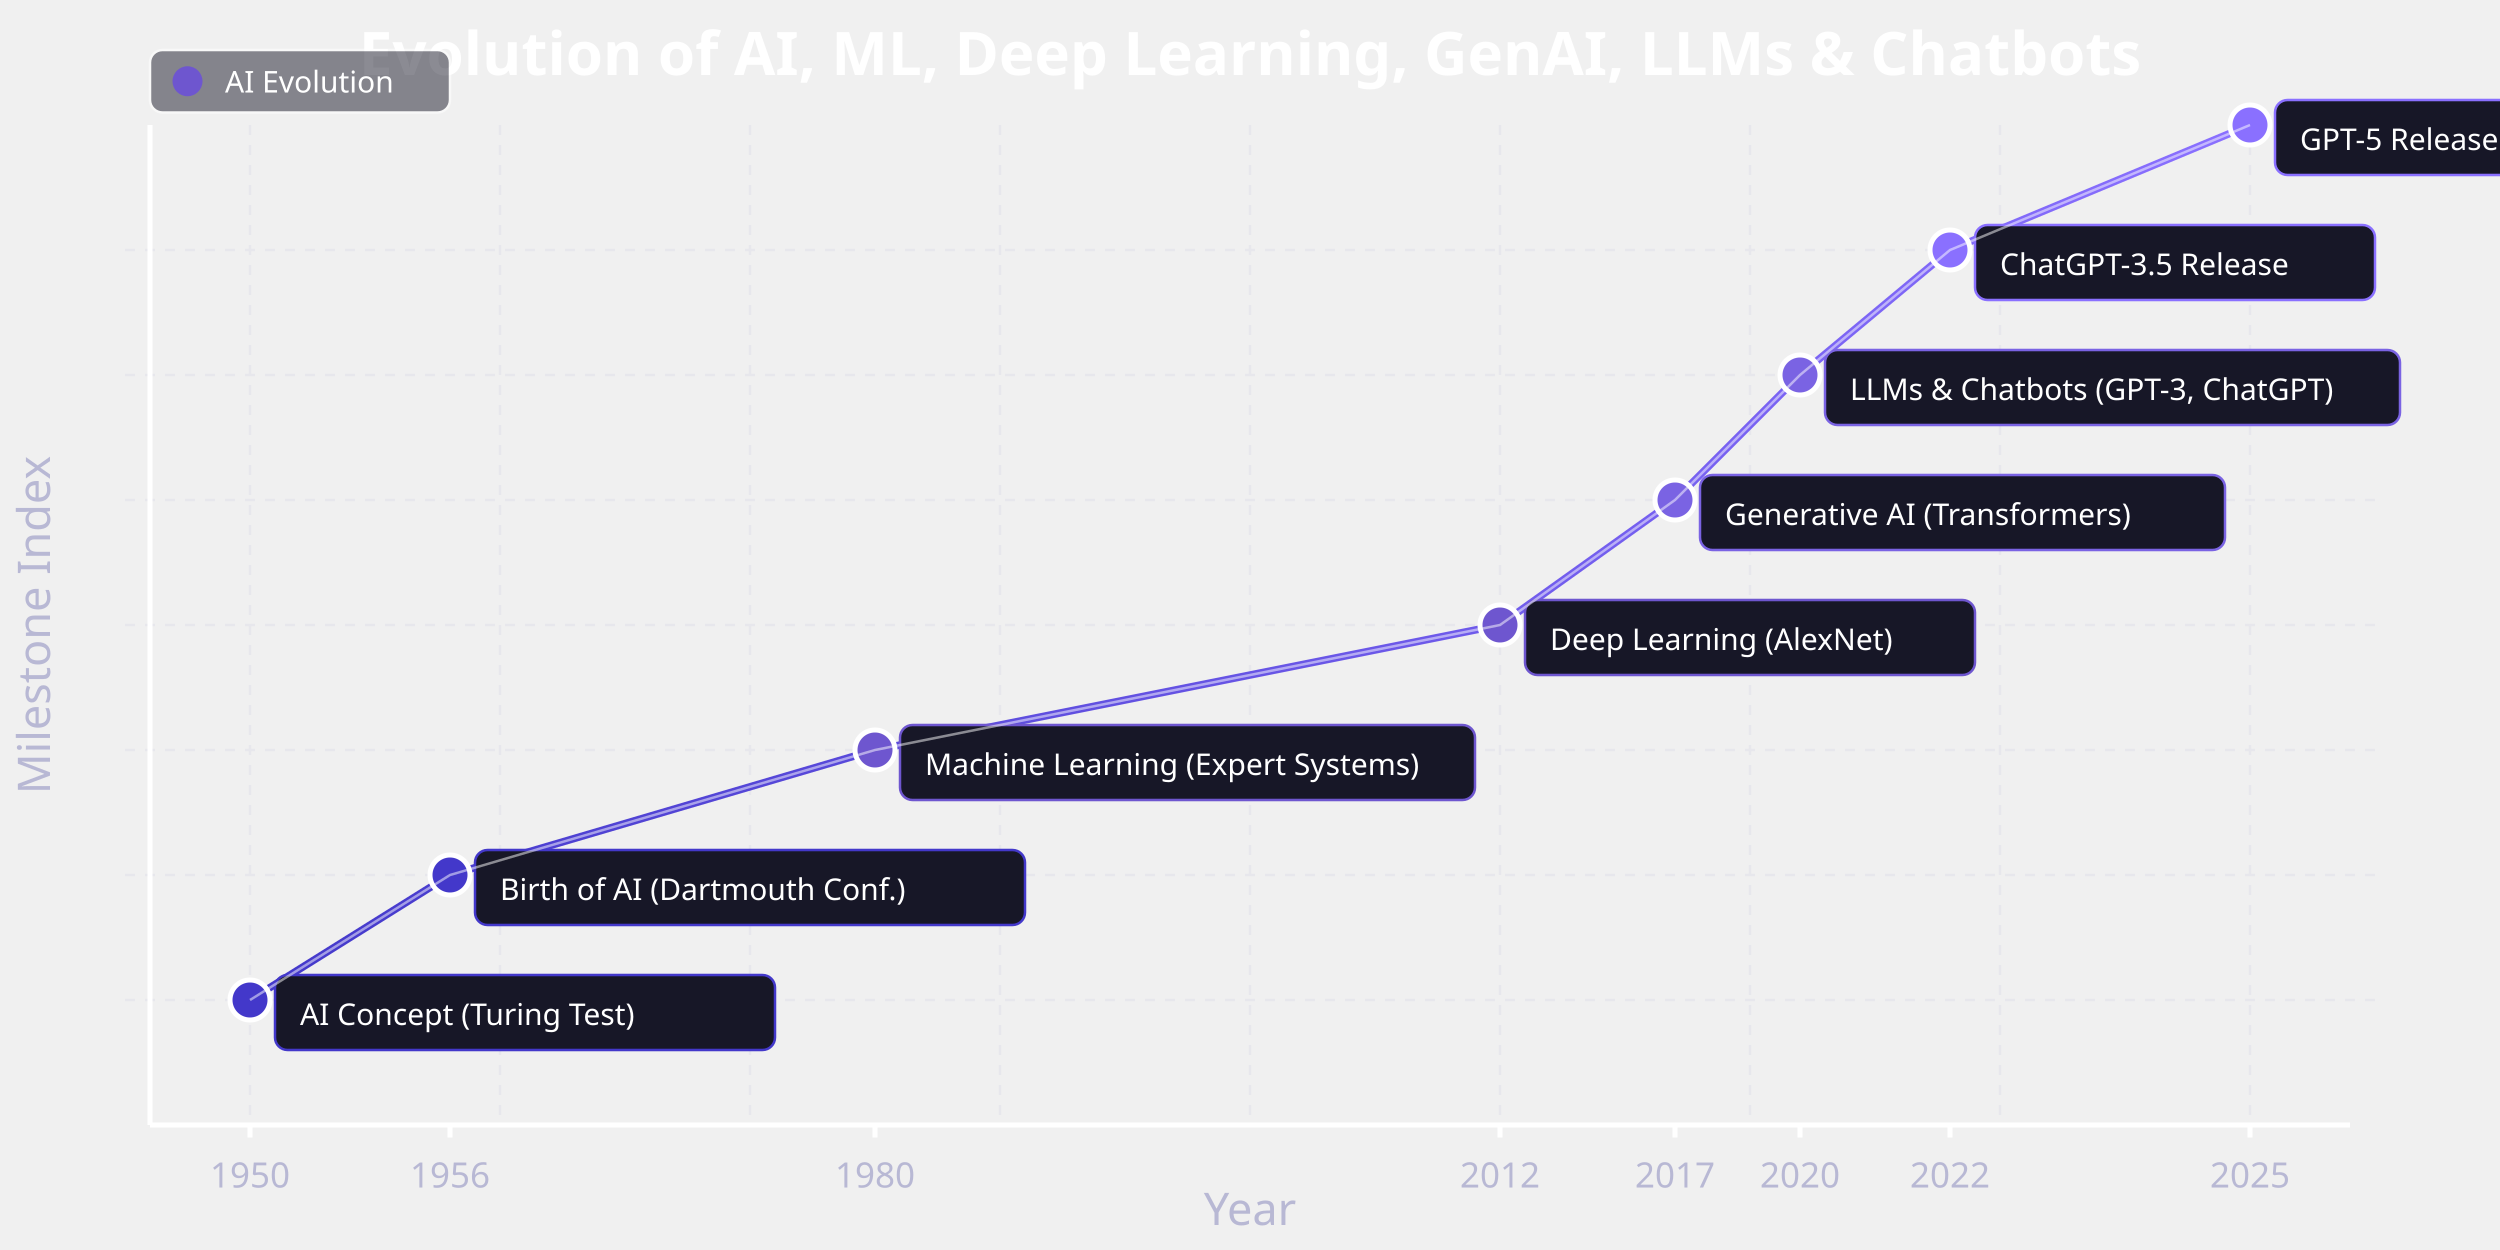
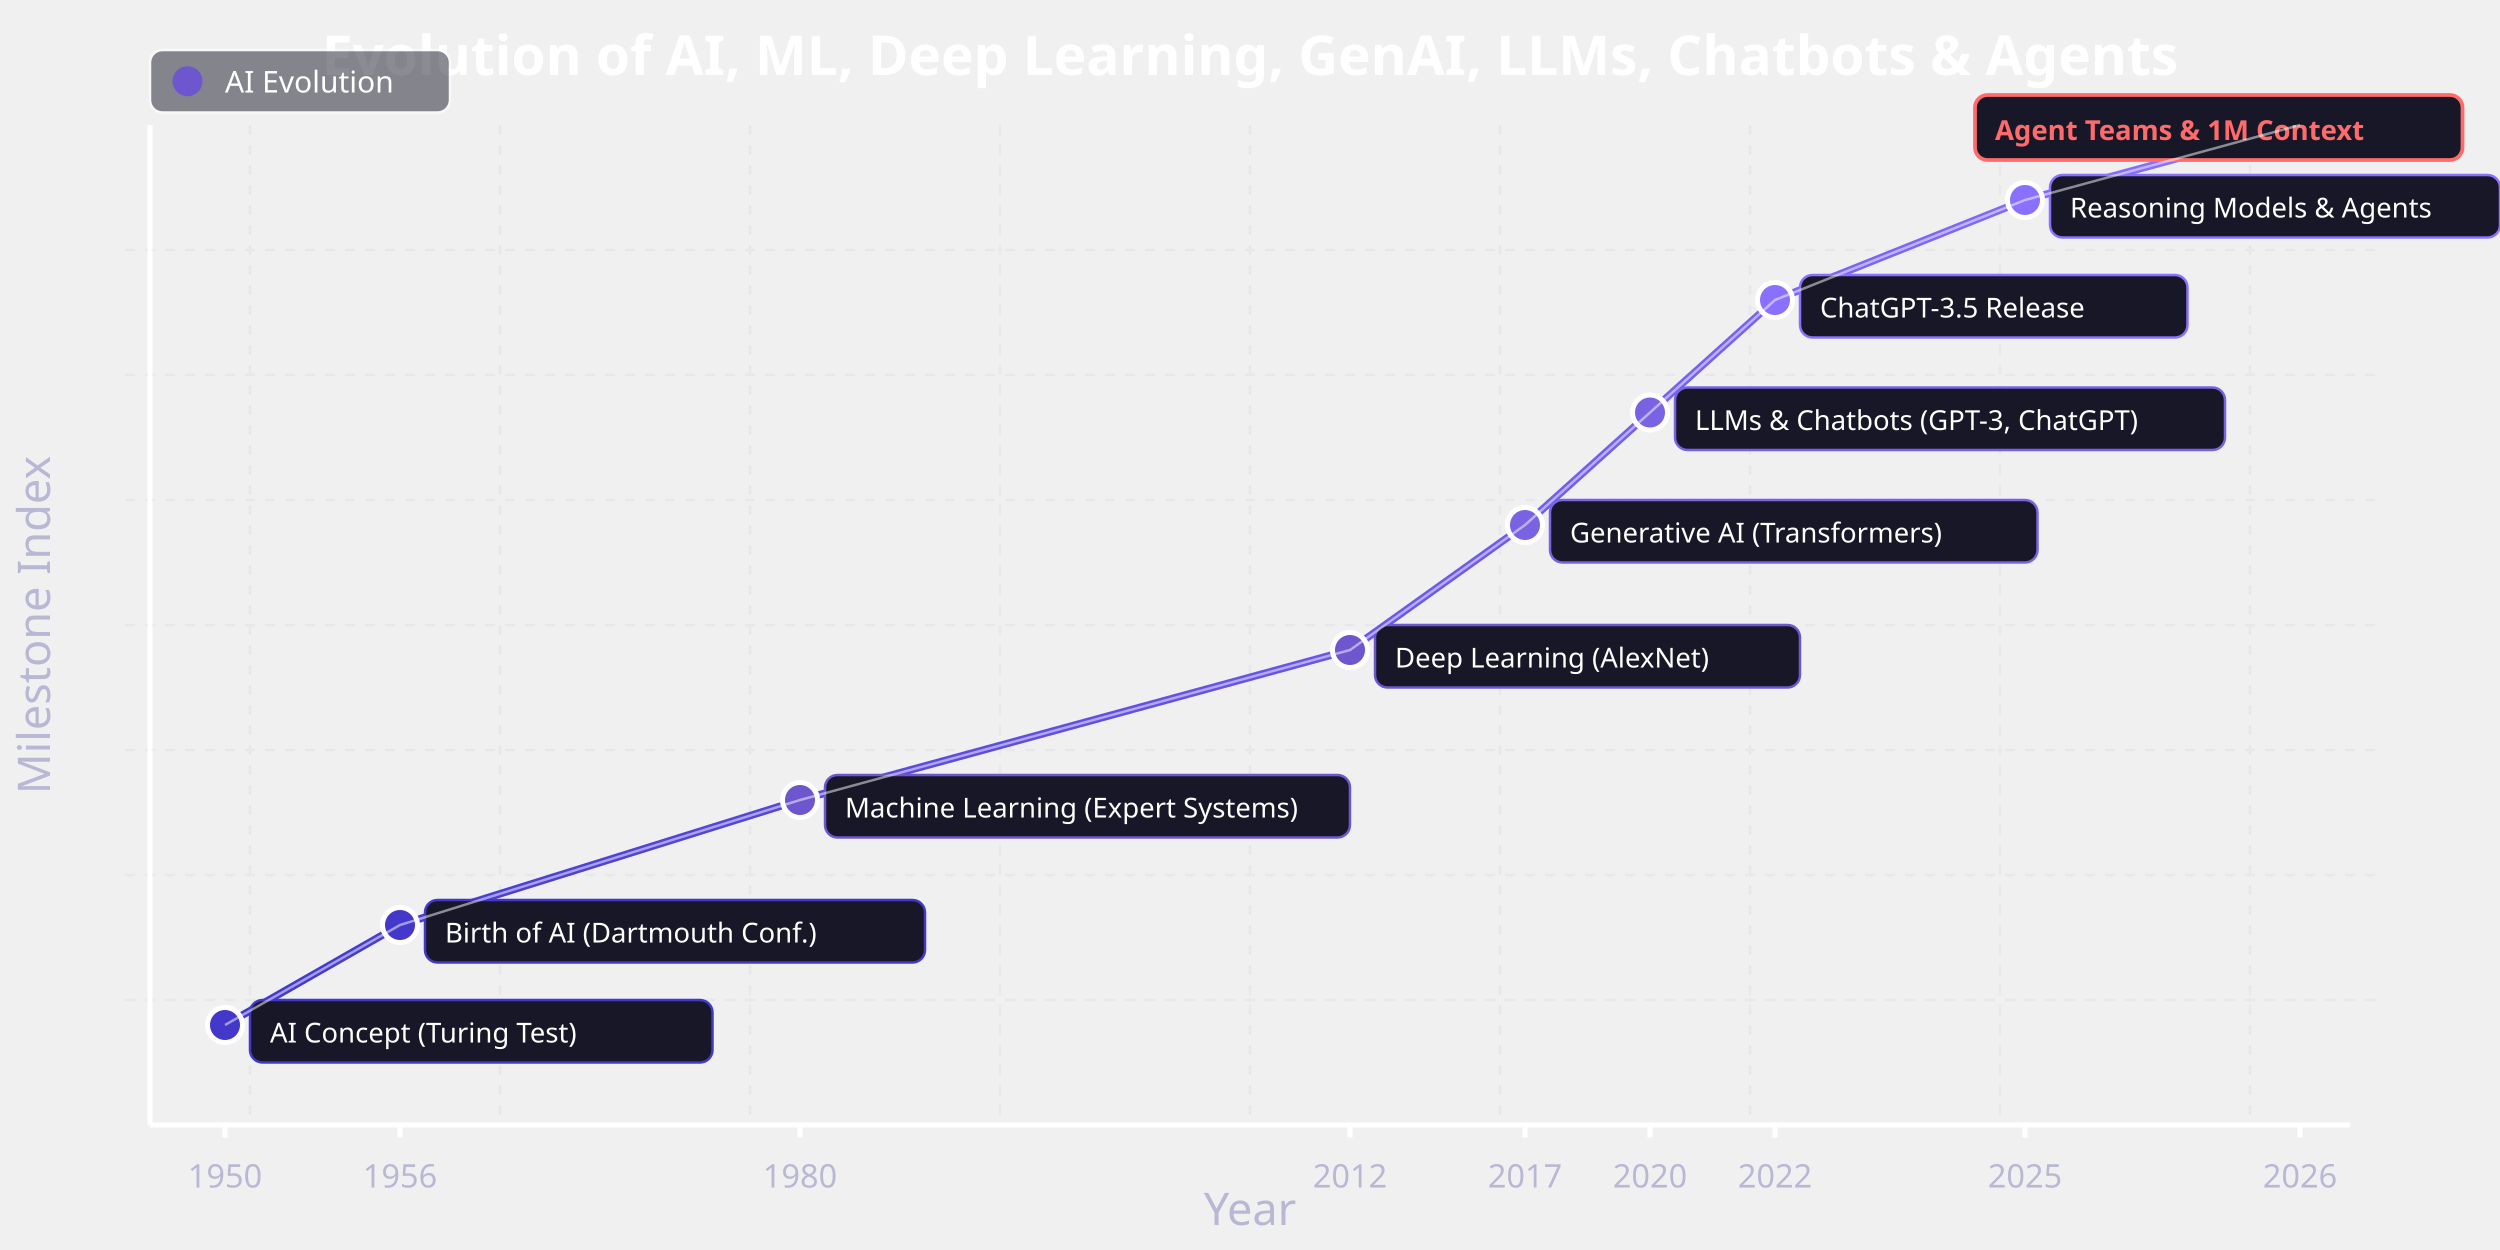
<svg xmlns="http://www.w3.org/2000/svg" width="1000" height="500" viewBox="0 0 1000 500" fill="none">
  <defs>
    <linearGradient id="lineGradient" x1="0%" y1="0%" x2="100%" y2="0%">
      <stop offset="0%" stop-color="#4338CA" />
      <stop offset="100%" stop-color="#8A70FF" />
    </linearGradient>
  </defs>
  <g opacity="0.15" stroke="#B8B8D4" stroke-width="1" stroke-dasharray="4 4">
    <line x1="100" y1="50" x2="100" y2="450" />
    <line x1="200" y1="50" x2="200" y2="450" />
    <line x1="300" y1="50" x2="300" y2="450" />
    <line x1="400" y1="50" x2="400" y2="450" />
    <line x1="500" y1="50" x2="500" y2="450" />
    <line x1="600" y1="50" x2="600" y2="450" />
    <line x1="700" y1="50" x2="700" y2="450" />
    <line x1="800" y1="50" x2="800" y2="450" />
    <line x1="900" y1="50" x2="900" y2="450" />
    <line x1="50" y1="100" x2="950" y2="100" />
    <line x1="50" y1="150" x2="950" y2="150" />
    <line x1="50" y1="200" x2="950" y2="200" />
    <line x1="50" y1="250" x2="950" y2="250" />
    <line x1="50" y1="300" x2="950" y2="300" />
    <line x1="50" y1="350" x2="950" y2="350" />
    <line x1="50" y1="400" x2="950" y2="400" />
  </g>
  <g>
    <line x1="60" y1="450" x2="940" y2="450" stroke="#FFFFFF" stroke-width="2" />
    <line x1="60" y1="450" x2="60" y2="50" stroke="#FFFFFF" stroke-width="2" />
-     <text x="500" y="30" font-family="Outfit, sans-serif" font-size="24" font-weight="600" fill="#FFFFFF" text-anchor="middle">Evolution of AI, ML, Deep Learning, GenAI, LLMs &amp; Chatbots</text>
+     <text x="500" y="30" font-family="Outfit, sans-serif" font-size="22" font-weight="600" fill="#FFFFFF" text-anchor="middle">Evolution of AI, ML, Deep Learning, GenAI, LLMs, Chatbots &amp; Agents</text>
    <text x="500" y="490" font-family="Outfit, sans-serif" font-size="18" fill="#B8B8D4" text-anchor="middle">Year</text>
    <text x="20" y="250" font-family="Outfit, sans-serif" font-size="18" fill="#B8B8D4" text-anchor="middle" transform="rotate(-90, 20, 250)">Milestone Index</text>
-     <line x1="100" y1="450" x2="100" y2="455" stroke="#FFFFFF" stroke-width="2" />
-     <text x="100" y="475" font-family="Outfit, sans-serif" font-size="14" fill="#B8B8D4" text-anchor="middle">1950</text>
-     <line x1="180" y1="450" x2="180" y2="455" stroke="#FFFFFF" stroke-width="2" />
-     <text x="180" y="475" font-family="Outfit, sans-serif" font-size="14" fill="#B8B8D4" text-anchor="middle">1956</text>
-     <line x1="350" y1="450" x2="350" y2="455" stroke="#FFFFFF" stroke-width="2" />
-     <text x="350" y="475" font-family="Outfit, sans-serif" font-size="14" fill="#B8B8D4" text-anchor="middle">1980</text>
-     <line x1="600" y1="450" x2="600" y2="455" stroke="#FFFFFF" stroke-width="2" />
-     <text x="600" y="475" font-family="Outfit, sans-serif" font-size="14" fill="#B8B8D4" text-anchor="middle">2012</text>
-     <line x1="670" y1="450" x2="670" y2="455" stroke="#FFFFFF" stroke-width="2" />
-     <text x="670" y="475" font-family="Outfit, sans-serif" font-size="14" fill="#B8B8D4" text-anchor="middle">2017</text>
-     <line x1="720" y1="450" x2="720" y2="455" stroke="#FFFFFF" stroke-width="2" />
-     <text x="720" y="475" font-family="Outfit, sans-serif" font-size="14" fill="#B8B8D4" text-anchor="middle">2020</text>
-     <line x1="780" y1="450" x2="780" y2="455" stroke="#FFFFFF" stroke-width="2" />
-     <text x="780" y="475" font-family="Outfit, sans-serif" font-size="14" fill="#B8B8D4" text-anchor="middle">2022</text>
-     <line x1="900" y1="450" x2="900" y2="455" stroke="#FFFFFF" stroke-width="2" />
-     <text x="900" y="475" font-family="Outfit, sans-serif" font-size="14" fill="#B8B8D4" text-anchor="middle">2025</text>
+     <line x1="90" y1="450" x2="90" y2="455" stroke="#FFFFFF" stroke-width="2" />
+     <text x="90" y="475" font-family="Outfit, sans-serif" font-size="13" fill="#B8B8D4" text-anchor="middle">1950</text>
+     <line x1="160" y1="450" x2="160" y2="455" stroke="#FFFFFF" stroke-width="2" />
+     <text x="160" y="475" font-family="Outfit, sans-serif" font-size="13" fill="#B8B8D4" text-anchor="middle">1956</text>
+     <line x1="320" y1="450" x2="320" y2="455" stroke="#FFFFFF" stroke-width="2" />
+     <text x="320" y="475" font-family="Outfit, sans-serif" font-size="13" fill="#B8B8D4" text-anchor="middle">1980</text>
+     <line x1="540" y1="450" x2="540" y2="455" stroke="#FFFFFF" stroke-width="2" />
+     <text x="540" y="475" font-family="Outfit, sans-serif" font-size="13" fill="#B8B8D4" text-anchor="middle">2012</text>
+     <line x1="610" y1="450" x2="610" y2="455" stroke="#FFFFFF" stroke-width="2" />
+     <text x="610" y="475" font-family="Outfit, sans-serif" font-size="13" fill="#B8B8D4" text-anchor="middle">2017</text>
+     <line x1="660" y1="450" x2="660" y2="455" stroke="#FFFFFF" stroke-width="2" />
+     <text x="660" y="475" font-family="Outfit, sans-serif" font-size="13" fill="#B8B8D4" text-anchor="middle">2020</text>
+     <line x1="710" y1="450" x2="710" y2="455" stroke="#FFFFFF" stroke-width="2" />
+     <text x="710" y="475" font-family="Outfit, sans-serif" font-size="13" fill="#B8B8D4" text-anchor="middle">2022</text>
+     <line x1="810" y1="450" x2="810" y2="455" stroke="#FFFFFF" stroke-width="2" />
+     <text x="810" y="475" font-family="Outfit, sans-serif" font-size="13" fill="#B8B8D4" text-anchor="middle">2025</text>
+     <line x1="920" y1="450" x2="920" y2="455" stroke="#FFFFFF" stroke-width="2" />
+     <text x="920" y="475" font-family="Outfit, sans-serif" font-size="13" fill="#B8B8D4" text-anchor="middle">2026</text>
  </g>
-   <path d="M100 400 L180 350 L350 300 L600 250 L670 200 L720 150 L780 100 L900 50" stroke="url(#lineGradient)" stroke-width="3" fill="none">
+   <path d="M90 410 L160 370 L320 320 L540 260 L610 210 L660 165 L710 120 L810 80 L920 50" stroke="url(#lineGradient)" stroke-width="3" fill="none">
    <animate attributeName="stroke-dasharray" from="0,2000" to="2000,0" dur="3s" begin="0.5s" fill="freeze" />
  </path>
  <g>
-     <circle cx="100" cy="400" r="8" fill="#4338CA" stroke="#FFFFFF" stroke-width="2">
-       <animate attributeName="r" values="8;10;8" dur="2s" repeatCount="indefinite" />
+     <circle cx="90" cy="410" r="7" fill="#4338CA" stroke="#FFFFFF" stroke-width="2">
+       <animate attributeName="r" values="7;9;7" dur="2s" repeatCount="indefinite" />
    </circle>
-     <circle cx="180" cy="350" r="8" fill="#4338CA" stroke="#FFFFFF" stroke-width="2">
-       <animate attributeName="r" values="8;10;8" dur="2s" begin="0.25s" repeatCount="indefinite" />
+     <circle cx="160" cy="370" r="7" fill="#4338CA" stroke="#FFFFFF" stroke-width="2">
+       <animate attributeName="r" values="7;9;7" dur="2s" begin="0.2s" repeatCount="indefinite" />
    </circle>
-     <circle cx="350" cy="300" r="8" fill="#6E56CF" stroke="#FFFFFF" stroke-width="2">
-       <animate attributeName="r" values="8;10;8" dur="2s" begin="0.5s" repeatCount="indefinite" />
+     <circle cx="320" cy="320" r="7" fill="#6E56CF" stroke="#FFFFFF" stroke-width="2">
+       <animate attributeName="r" values="7;9;7" dur="2s" begin="0.4s" repeatCount="indefinite" />
    </circle>
-     <circle cx="600" cy="250" r="8" fill="#6E56CF" stroke="#FFFFFF" stroke-width="2">
-       <animate attributeName="r" values="8;10;8" dur="2s" begin="0.75s" repeatCount="indefinite" />
+     <circle cx="540" cy="260" r="7" fill="#6E56CF" stroke="#FFFFFF" stroke-width="2">
+       <animate attributeName="r" values="7;9;7" dur="2s" begin="0.6s" repeatCount="indefinite" />
    </circle>
-     <circle cx="670" cy="200" r="8" fill="#7A63E3" stroke="#FFFFFF" stroke-width="2">
-       <animate attributeName="r" values="8;10;8" dur="2s" begin="1s" repeatCount="indefinite" />
+     <circle cx="610" cy="210" r="7" fill="#7A63E3" stroke="#FFFFFF" stroke-width="2">
+       <animate attributeName="r" values="7;9;7" dur="2s" begin="0.8s" repeatCount="indefinite" />
    </circle>
-     <circle cx="720" cy="150" r="8" fill="#7A63E3" stroke="#FFFFFF" stroke-width="2">
-       <animate attributeName="r" values="8;10;8" dur="2s" begin="1.25s" repeatCount="indefinite" />
+     <circle cx="660" cy="165" r="7" fill="#7A63E3" stroke="#FFFFFF" stroke-width="2">
+       <animate attributeName="r" values="7;9;7" dur="2s" begin="1s" repeatCount="indefinite" />
    </circle>
-     <circle cx="780" cy="100" r="8" fill="#8A70FF" stroke="#FFFFFF" stroke-width="2">
-       <animate attributeName="r" values="8;10;8" dur="2s" begin="1.5s" repeatCount="indefinite" />
+     <circle cx="710" cy="120" r="7" fill="#8A70FF" stroke="#FFFFFF" stroke-width="2">
+       <animate attributeName="r" values="7;9;7" dur="2s" begin="1.2s" repeatCount="indefinite" />
    </circle>
-     <circle cx="900" cy="50" r="8" fill="#8A70FF" stroke="#FFFFFF" stroke-width="2">
-       <animate attributeName="r" values="8;10;8" dur="2s" begin="1.75s" repeatCount="indefinite" />
+     <circle cx="810" cy="80" r="7" fill="#8A70FF" stroke="#FFFFFF" stroke-width="2">
+       <animate attributeName="r" values="7;9;7" dur="2s" begin="1.4s" repeatCount="indefinite" />
+     </circle>
+     <circle cx="920" cy="50" r="8" fill="#FF6B6B" stroke="#FFFFFF" stroke-width="2">
+       <animate attributeName="r" values="8;11;8" dur="1.5s" repeatCount="indefinite" />
    </circle>
  </g>
  <g>
-     <rect x="110" y="390" width="200" height="30" rx="5" fill="#171727" stroke="#4338CA" stroke-width="1" />
-     <text x="120" y="410" font-family="Outfit, sans-serif" font-size="12" fill="#FFFFFF">AI Concept (Turing Test)</text>
-     <rect x="190" y="340" width="220" height="30" rx="5" fill="#171727" stroke="#4338CA" stroke-width="1" />
-     <text x="200" y="360" font-family="Outfit, sans-serif" font-size="12" fill="#FFFFFF">Birth of AI (Dartmouth Conf.)</text>
-     <rect x="360" y="290" width="230" height="30" rx="5" fill="#171727" stroke="#6E56CF" stroke-width="1" />
-     <text x="370" y="310" font-family="Outfit, sans-serif" font-size="12" fill="#FFFFFF">Machine Learning (Expert Systems)</text>
-     <rect x="610" y="240" width="180" height="30" rx="5" fill="#171727" stroke="#6E56CF" stroke-width="1" />
-     <text x="620" y="260" font-family="Outfit, sans-serif" font-size="12" fill="#FFFFFF">Deep Learning (AlexNet)</text>
-     <rect x="680" y="190" width="210" height="30" rx="5" fill="#171727" stroke="#7A63E3" stroke-width="1" />
-     <text x="690" y="210" font-family="Outfit, sans-serif" font-size="12" fill="#FFFFFF">Generative AI (Transformers)</text>
-     <rect x="730" y="140" width="230" height="30" rx="5" fill="#171727" stroke="#7A63E3" stroke-width="1" />
-     <text x="740" y="160" font-family="Outfit, sans-serif" font-size="12" fill="#FFFFFF">LLMs &amp; Chatbots (GPT-3, ChatGPT)</text>
-     <rect x="790" y="90" width="160" height="30" rx="5" fill="#171727" stroke="#8A70FF" stroke-width="1" />
-     <text x="800" y="110" font-family="Outfit, sans-serif" font-size="12" fill="#FFFFFF">ChatGPT-3.5 Release</text>
-     <rect x="910" y="40" width="120" height="30" rx="5" fill="#171727" stroke="#8A70FF" stroke-width="1" />
-     <text x="920" y="60" font-family="Outfit, sans-serif" font-size="12" fill="#FFFFFF">GPT-5 Release</text>
+     <rect x="100" y="400" width="185" height="25" rx="5" fill="#171727" stroke="#4338CA" stroke-width="1" />
+     <text x="108" y="417" font-family="Outfit, sans-serif" font-size="11" fill="#FFFFFF">AI Concept (Turing Test)</text>
+     <rect x="170" y="360" width="200" height="25" rx="5" fill="#171727" stroke="#4338CA" stroke-width="1" />
+     <text x="178" y="377" font-family="Outfit, sans-serif" font-size="11" fill="#FFFFFF">Birth of AI (Dartmouth Conf.)</text>
+     <rect x="330" y="310" width="210" height="25" rx="5" fill="#171727" stroke="#6E56CF" stroke-width="1" />
+     <text x="338" y="327" font-family="Outfit, sans-serif" font-size="11" fill="#FFFFFF">Machine Learning (Expert Systems)</text>
+     <rect x="550" y="250" width="170" height="25" rx="5" fill="#171727" stroke="#6E56CF" stroke-width="1" />
+     <text x="558" y="267" font-family="Outfit, sans-serif" font-size="11" fill="#FFFFFF">Deep Learning (AlexNet)</text>
+     <rect x="620" y="200" width="195" height="25" rx="5" fill="#171727" stroke="#7A63E3" stroke-width="1" />
+     <text x="628" y="217" font-family="Outfit, sans-serif" font-size="11" fill="#FFFFFF">Generative AI (Transformers)</text>
+     <rect x="670" y="155" width="220" height="25" rx="5" fill="#171727" stroke="#7A63E3" stroke-width="1" />
+     <text x="678" y="172" font-family="Outfit, sans-serif" font-size="11" fill="#FFFFFF">LLMs &amp; Chatbots (GPT-3, ChatGPT)</text>
+     <rect x="720" y="110" width="155" height="25" rx="5" fill="#171727" stroke="#8A70FF" stroke-width="1" />
+     <text x="728" y="127" font-family="Outfit, sans-serif" font-size="11" fill="#FFFFFF">ChatGPT-3.5 Release</text>
+     <rect x="820" y="70" width="180" height="25" rx="5" fill="#171727" stroke="#8A70FF" stroke-width="1" />
+     <text x="828" y="87" font-family="Outfit, sans-serif" font-size="11" fill="#FFFFFF">Reasoning Models &amp; Agents</text>
+     <rect x="790" y="38" width="195" height="26" rx="5" fill="#171727" stroke="#FF6B6B" stroke-width="1.5" />
+     <text x="798" y="56" font-family="Outfit, sans-serif" font-size="11" fill="#FF6B6B" font-weight="600">Agent Teams &amp; 1M Context</text>
  </g>
  <g transform="translate(60, 20)">
    <rect x="0" y="0" width="120" height="25" rx="5" fill="#171727" stroke="#FFFFFF" stroke-width="1" opacity="0.5" />
    <circle cx="15" cy="12.5" r="6" fill="#6E56CF" />
    <text x="30" y="17" font-family="Outfit, sans-serif" font-size="12" fill="#FFFFFF">AI Evolution</text>
  </g>
-   <path d="M100 400 L180 350 L350 300 L600 250 L670 200 L720 150 L780 100 L900 50" stroke="#FFFFFF" stroke-width="1" fill="none" opacity="0.5">
+   <path d="M90 410 L160 370 L320 320 L540 260 L610 210 L660 165 L710 120 L810 80 L920 50" stroke="#FFFFFF" stroke-width="1" fill="none" opacity="0.5">
    <animate attributeName="stroke-dashoffset" from="1000" to="0" dur="5s" repeatCount="indefinite" />
    <animate attributeName="stroke-dasharray" values="5,15" dur="5s" repeatCount="indefinite" />
  </path>
</svg>
